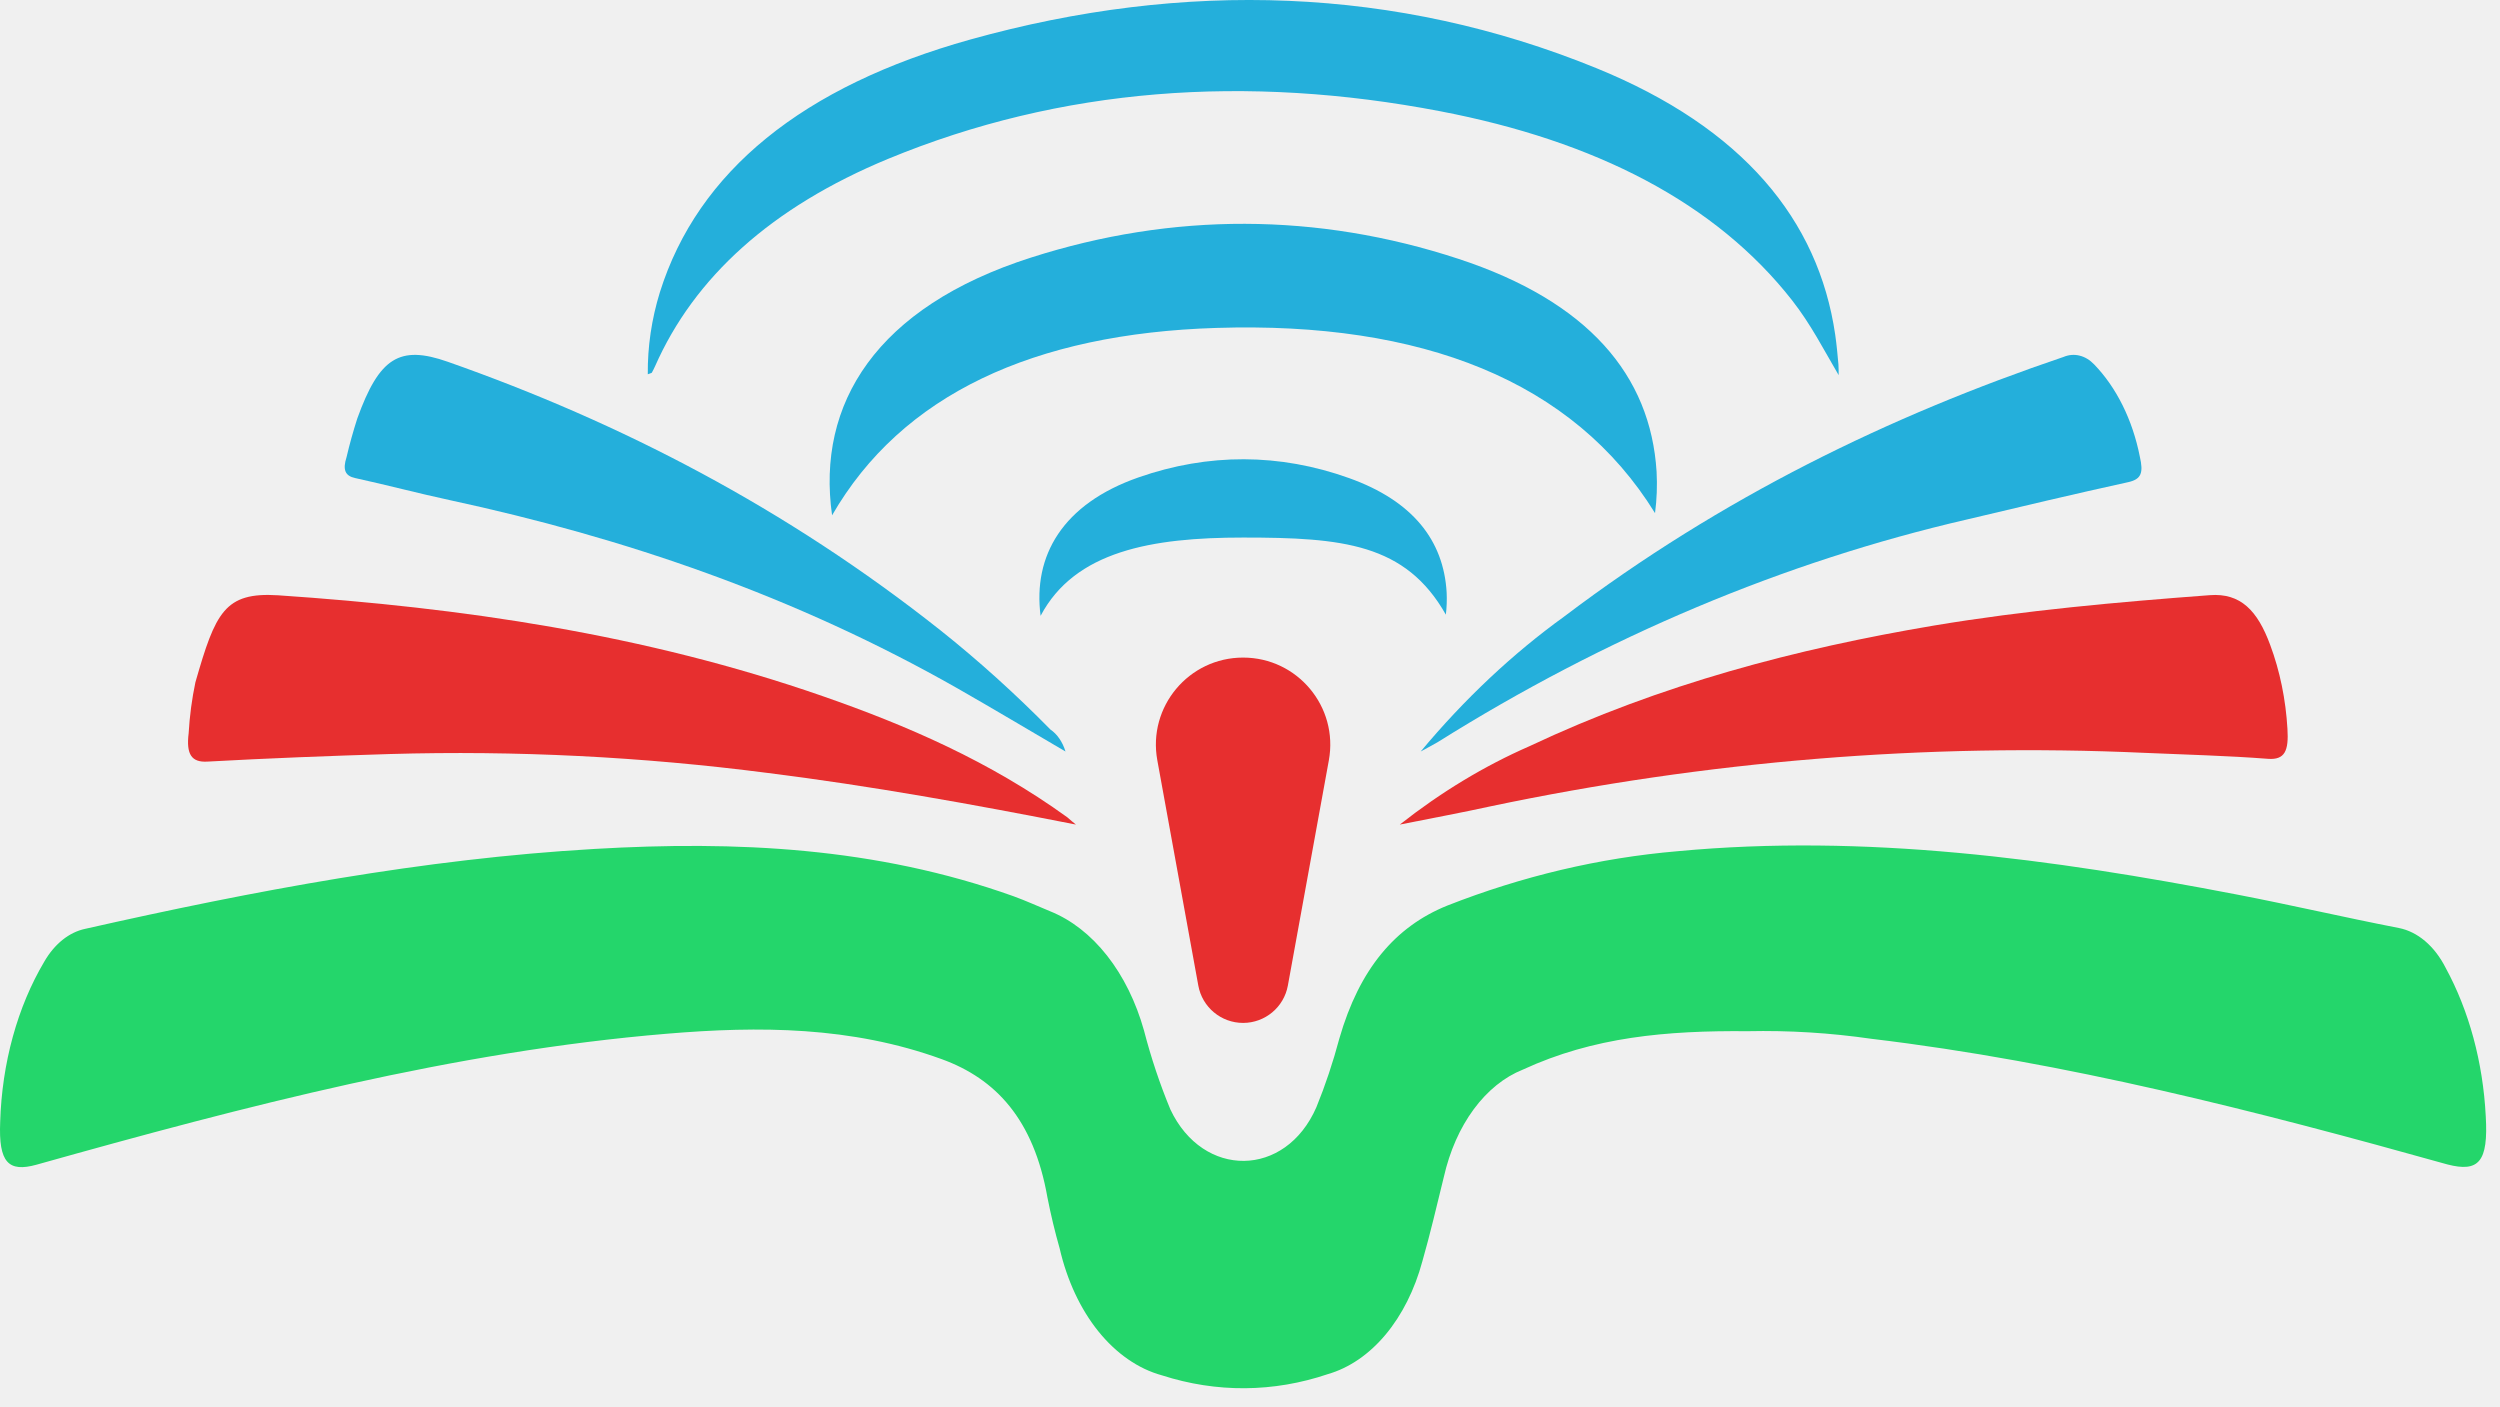
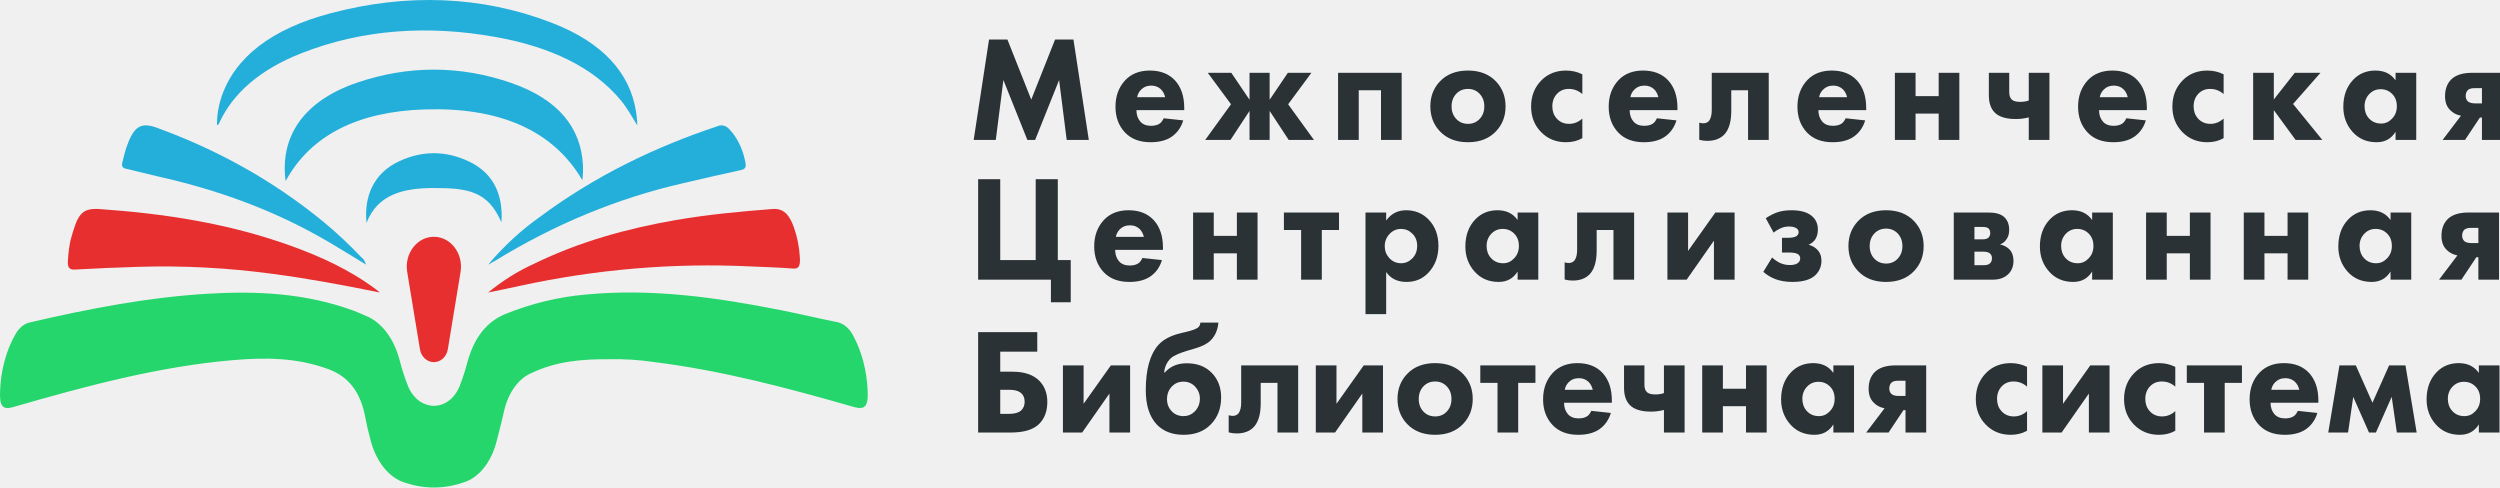
- <svg xmlns="http://www.w3.org/2000/svg" width="96" height="54" viewBox="0 0 96 54" fill="none">
-   <g clip-path="url(#clip0_324_1240)">
-     <path d="M67.109 39.598C63.986 39.57 61.192 39.82 58.48 41.072C57.77 41.354 57.12 41.878 56.59 42.597C56.06 43.316 55.667 44.208 55.444 45.192C55.175 46.286 54.92 47.384 54.618 48.437C54.324 49.526 53.838 50.494 53.204 51.252C52.571 52.008 51.81 52.529 50.994 52.765C48.9 53.474 46.715 53.489 44.615 52.812C43.709 52.563 42.867 51.979 42.176 51.122C41.486 50.264 40.973 49.164 40.69 47.936C40.508 47.298 40.352 46.646 40.222 45.985C39.694 42.977 38.231 41.424 36.166 40.673C32.689 39.408 29.148 39.398 25.61 39.695C17.436 40.376 9.412 42.476 1.404 44.724C0.323 45.025 -0.059 44.64 0.007 43.083C0.074 40.828 0.669 38.666 1.7 36.928C2.092 36.247 2.654 35.797 3.273 35.667C9.757 34.203 16.258 32.979 22.829 32.599C28.252 32.284 33.631 32.525 38.921 34.416C39.395 34.588 39.86 34.801 40.331 34.995C41.142 35.322 41.888 35.904 42.512 36.697C43.136 37.49 43.621 38.473 43.929 39.57C44.202 40.622 44.542 41.638 44.944 42.606C46.199 45.262 49.364 45.238 50.549 42.518C50.894 41.672 51.189 40.788 51.432 39.876C52.202 37.206 53.579 35.584 55.567 34.778C58.454 33.643 61.42 32.943 64.415 32.687C71.622 32.011 78.77 32.975 85.902 34.351C87.976 34.75 90.04 35.232 92.115 35.635C92.473 35.705 92.818 35.877 93.127 36.14C93.436 36.403 93.704 36.752 93.913 37.165C94.812 38.814 95.347 40.793 95.453 42.861C95.556 44.617 95.184 45.025 93.983 44.715C86.659 42.666 79.315 40.78 71.861 39.89C70.283 39.662 68.696 39.564 67.109 39.598Z" fill="#24D66B" />
-     <path d="M53.752 31.664C55.333 30.418 57.004 29.409 58.734 28.653C63.781 26.273 68.98 24.912 74.252 24.023C77.773 23.434 81.308 23.121 84.849 22.855C86.041 22.761 86.692 23.453 87.174 24.762C87.548 25.764 87.773 26.861 87.838 27.989C87.889 28.821 87.746 29.186 87.094 29.139C85.52 29.017 83.939 28.98 82.361 28.91C73.951 28.528 65.534 29.217 57.213 30.968C56.154 31.201 55.04 31.407 53.752 31.664Z" fill="#E72F2F" />
-     <path d="M41.316 31.664C37.37 30.887 33.428 30.176 29.468 29.68C24.648 29.057 19.808 28.815 14.969 28.955C12.632 29.027 10.295 29.117 7.958 29.246C7.361 29.279 7.144 28.974 7.244 28.159C7.282 27.494 7.369 26.837 7.504 26.198C8.272 23.522 8.623 22.73 10.676 22.859C17.727 23.336 24.721 24.343 31.591 26.732C34.827 27.858 38.005 29.232 40.989 31.388C41.096 31.483 41.206 31.578 41.316 31.664Z" fill="#E72F2F" />
-     <path d="M40.915 28.858C39.505 28.032 38.158 27.229 36.802 26.453C30.521 22.876 23.968 20.648 17.258 19.202C16.049 18.942 14.85 18.622 13.64 18.358C13.248 18.275 13.155 18.034 13.306 17.559C13.425 17.052 13.564 16.554 13.721 16.067C14.565 13.73 15.342 13.242 17.188 13.89C23.824 16.222 30.186 19.508 36.125 24.213C37.58 25.372 38.986 26.641 40.336 28.014C40.598 28.191 40.803 28.491 40.915 28.858Z" fill="#24AFDB" />
-     <path d="M54.554 28.858C56.235 26.842 58.088 25.1 60.073 23.669C66.11 19.099 72.557 15.97 79.243 13.705C79.441 13.622 79.652 13.605 79.856 13.656C80.061 13.706 80.253 13.823 80.417 13.995C81.274 14.882 81.891 16.125 82.169 17.532C82.31 18.148 82.236 18.402 81.722 18.515C79.657 18.968 77.598 19.457 75.54 19.946C68.509 21.57 61.67 24.447 55.203 28.501C54.977 28.632 54.766 28.741 54.554 28.858Z" fill="#24AFDB" />
-     <path d="M70.604 14.405C70.039 13.442 69.541 12.459 68.82 11.537C65.88 7.781 61.265 5.414 55.3 4.271C47.874 2.848 40.741 3.357 34.104 6.1C29.617 7.957 26.657 10.654 25.152 14.069C25.116 14.15 25.073 14.232 25.03 14.311C25.022 14.324 24.988 14.329 24.875 14.373C24.865 13.315 25.02 12.259 25.339 11.224C26.797 6.575 30.835 3.31 37.266 1.516C45.487 -0.777 53.614 -0.514 61.291 2.613C66.927 4.908 69.826 8.444 70.471 12.844C70.526 13.226 70.561 13.608 70.596 13.994C70.604 14.128 70.604 14.267 70.604 14.405Z" fill="#24AFDB" />
-     <path d="M31.952 19.788C31.344 15.499 33.654 11.792 39.587 9.892C45.032 8.148 50.587 8.161 56.003 9.939C60.986 11.575 63.382 14.41 63.613 18.113C63.642 18.644 63.622 19.175 63.553 19.704C60.414 14.617 54.59 12.344 46.713 12.592C39.699 12.808 34.621 15.156 31.952 19.788Z" fill="#24AFDB" />
-     <path d="M39.959 23.648C39.66 21.344 40.797 19.353 43.719 18.332C46.4 17.395 49.136 17.403 51.803 18.358C54.257 19.236 55.436 20.759 55.551 22.748C55.565 23.033 55.555 23.319 55.521 23.603C53.975 20.87 51.55 20.642 47.735 20.642C44.225 20.642 41.273 21.16 39.959 23.648Z" fill="#24AFDB" />
-     <path d="M44.441 29.195C44.067 27.141 45.646 25.251 47.735 25.251C49.823 25.251 51.402 27.141 51.028 29.195L49.454 37.846C49.303 38.676 48.579 39.28 47.735 39.28C46.89 39.28 46.166 38.676 46.015 37.846L44.441 29.195Z" fill="#E72F2F" />
+ <svg xmlns="http://www.w3.org/2000/svg" width="200" height="39" viewBox="0 0 200 39" fill="none">
+   <g clip-path="url(#clip0_64_258)">
+     <path d="M48.799 28.738C46.528 28.717 44.496 28.905 42.525 29.841C42.008 30.052 41.536 30.445 41.15 30.983C40.765 31.521 40.479 32.188 40.317 32.925C40.121 33.744 39.935 34.566 39.716 35.353C39.502 36.169 39.149 36.894 38.688 37.46C38.227 38.027 37.674 38.416 37.081 38.593C35.558 39.123 33.97 39.135 32.443 38.628C31.784 38.442 31.171 38.005 30.669 37.363C30.167 36.721 29.794 35.898 29.588 34.979C29.456 34.501 29.342 34.014 29.248 33.518C28.864 31.267 27.8 30.105 26.299 29.543C23.77 28.596 21.195 28.589 18.623 28.811C12.679 29.321 6.844 30.892 1.021 32.575C0.235 32.8 -0.043 32.512 0.005 31.347C0.054 29.659 0.486 28.041 1.236 26.74C1.521 26.23 1.93 25.893 2.38 25.796C7.095 24.7 11.822 23.784 16.601 23.5C20.544 23.264 24.455 23.444 28.302 24.86C28.647 24.988 28.985 25.148 29.327 25.293C29.917 25.537 30.459 25.973 30.913 26.567C31.367 27.16 31.719 27.896 31.943 28.717C32.142 29.505 32.389 30.265 32.682 30.989C33.594 32.977 35.896 32.96 36.758 30.923C37.008 30.29 37.223 29.629 37.399 28.946C37.959 26.948 38.961 25.734 40.406 25.13C42.506 24.281 44.663 23.757 46.84 23.566C52.081 23.059 57.279 23.781 62.465 24.811C63.973 25.11 65.474 25.47 66.982 25.772C67.243 25.825 67.493 25.953 67.718 26.15C67.943 26.347 68.138 26.608 68.29 26.917C68.944 28.151 69.333 29.633 69.41 31.18C69.485 32.495 69.214 32.8 68.341 32.568C63.015 31.035 57.675 29.622 52.255 28.956C51.107 28.786 49.953 28.713 48.799 28.738Z" fill="#24D66B" />
+     <path d="M39.049 23.4C40.206 22.455 41.428 21.69 42.695 21.116C46.387 19.312 50.191 18.28 54.049 17.607C56.625 17.16 59.212 16.922 61.803 16.72C62.675 16.649 63.152 17.174 63.504 18.167C63.778 18.926 63.943 19.758 63.99 20.613C64.027 21.244 63.923 21.521 63.446 21.485C62.294 21.393 61.137 21.365 59.982 21.311C53.829 21.022 47.67 21.544 41.581 22.871C40.806 23.049 39.992 23.205 39.049 23.4Z" fill="#E72F2F" />
+     <path d="M30.372 23.4C27.485 22.81 24.6 22.271 21.703 21.895C18.176 21.423 14.634 21.239 11.094 21.346C9.384 21.4 7.674 21.468 5.964 21.566C5.527 21.591 5.368 21.36 5.441 20.742C5.469 20.238 5.533 19.739 5.632 19.255C6.193 17.227 6.45 16.626 7.952 16.724C13.111 17.085 18.229 17.849 23.256 19.66C25.623 20.514 27.949 21.555 30.133 23.19C30.211 23.262 30.291 23.334 30.372 23.4Z" fill="#E72F2F" />
+     <path d="M29.287 21.171C28.292 20.567 27.342 19.979 26.385 19.412C21.954 16.794 17.332 15.165 12.598 14.107C11.745 13.916 10.899 13.683 10.046 13.489C9.77 13.429 9.703 13.252 9.81 12.905C9.894 12.534 9.992 12.169 10.103 11.813C10.698 10.104 11.247 9.746 12.549 10.22C17.23 11.926 21.718 14.33 25.907 17.772C26.933 18.62 27.925 19.549 28.878 20.553C29.062 20.683 29.208 20.902 29.287 21.171Z" fill="#24AFDB" />
+     <path d="M39.049 21.171C40.301 19.696 41.68 18.422 43.158 17.374C47.653 14.031 52.454 11.742 57.432 10.085C57.58 10.025 57.737 10.012 57.889 10.049C58.041 10.086 58.185 10.171 58.307 10.297C58.945 10.946 59.404 11.856 59.611 12.885C59.717 13.336 59.661 13.521 59.278 13.604C57.741 13.935 56.208 14.293 54.675 14.651C49.44 15.839 44.347 17.944 39.532 20.909C39.364 21.006 39.206 21.085 39.049 21.171Z" fill="#24AFDB" />
+     <path d="M50.981 10.029C50.566 9.358 50.2 8.674 49.67 8.031C47.508 5.417 44.114 3.769 39.728 2.973C34.267 1.983 29.023 2.337 24.142 4.247C20.843 5.539 18.666 7.417 17.559 9.794C17.533 9.851 17.501 9.908 17.47 9.963C17.464 9.972 17.439 9.975 17.356 10.006C17.348 9.27 17.463 8.535 17.697 7.814C18.769 4.577 21.738 2.304 26.468 1.055C32.512 -0.541 38.488 -0.358 44.134 1.819C48.278 3.417 50.409 5.878 50.884 8.942C50.925 9.207 50.95 9.474 50.976 9.742C50.981 9.836 50.981 9.932 50.981 10.029Z" fill="#24AFDB" />
+     <path d="M22.85 14.486C22.393 11.07 24.128 8.117 28.586 6.605C32.675 5.215 36.849 5.226 40.917 6.642C44.66 7.945 46.459 10.202 46.633 13.152C46.655 13.575 46.64 13.998 46.588 14.419C44.23 10.367 39.856 8.557 33.939 8.755C28.669 8.927 24.855 10.797 22.85 14.486Z" fill="#24AFDB" />
+     <path d="M29.319 17.828C29.112 15.694 29.9 13.848 31.926 12.903C33.785 12.034 35.682 12.041 37.531 12.926C39.233 13.74 40.051 15.151 40.13 16.995C40.14 17.259 40.133 17.523 40.109 17.787C39.038 15.254 37.356 15.043 34.711 15.043C32.277 15.043 30.23 15.523 29.319 17.828Z" fill="#24AFDB" />
+     <path d="M32.577 21.762C32.334 20.294 33.357 18.943 34.71 18.943C36.064 18.943 37.086 20.294 36.844 21.762L35.825 27.946C35.727 28.54 35.258 28.971 34.71 28.971C34.163 28.971 33.694 28.54 33.596 27.946L32.577 21.762Z" fill="#E72F2F" />
+     <path d="M79.663 11.197H77.894L79.123 3.162H80.593L82.5 7.969L84.406 3.162H85.876L87.105 11.197H85.336L84.728 6.403L82.81 11.197H82.19L80.272 6.403L79.663 11.197ZM90.972 7.776H93.212C93.151 7.519 93.04 7.31 92.879 7.149C92.672 6.949 92.412 6.848 92.098 6.848C91.761 6.848 91.482 6.965 91.26 7.198C91.106 7.366 91.011 7.559 90.972 7.776ZM94.739 8.631V8.812H90.915C90.915 9.181 91.018 9.486 91.225 9.727C91.424 9.952 91.707 10.065 92.075 10.065C92.35 10.065 92.573 10.012 92.741 9.908C92.871 9.836 92.99 9.687 93.097 9.462L94.659 9.631C94.483 10.217 94.154 10.667 93.671 10.98C93.25 11.245 92.71 11.378 92.052 11.378C91.179 11.378 90.498 11.121 90.008 10.607C89.495 10.069 89.238 9.378 89.238 8.535C89.238 7.683 89.499 6.977 90.019 6.415C90.509 5.901 91.164 5.644 91.983 5.644C92.848 5.644 93.526 5.913 94.016 6.451C94.498 6.989 94.739 7.716 94.739 8.631ZM99.963 5.824H101.571V7.981L103.029 5.824H104.913L103.052 8.342L105.12 11.197H103.098L101.571 8.872V11.197H99.963V8.872L98.436 11.197H96.414L98.482 8.342L96.621 5.824H98.505L99.963 7.981V5.824ZM107.046 11.197V5.824H112.133V11.197H110.48V7.222H108.7V11.197H107.046ZM119.675 6.511C120.188 7.049 120.445 7.716 120.445 8.511C120.445 9.306 120.188 9.972 119.675 10.51C119.124 11.088 118.377 11.378 117.436 11.378C116.494 11.378 115.747 11.088 115.196 10.51C114.683 9.972 114.427 9.306 114.427 8.511C114.427 7.716 114.683 7.049 115.196 6.511C115.747 5.933 116.494 5.644 117.436 5.644C118.377 5.644 119.124 5.933 119.675 6.511ZM118.366 7.499C118.121 7.242 117.811 7.113 117.436 7.113C117.061 7.113 116.75 7.242 116.505 7.499C116.253 7.764 116.126 8.101 116.126 8.511C116.126 8.92 116.253 9.257 116.505 9.522C116.75 9.779 117.064 9.908 117.447 9.908C117.815 9.908 118.121 9.779 118.366 9.522C118.619 9.257 118.745 8.92 118.745 8.511C118.745 8.101 118.619 7.764 118.366 7.499ZM126.587 5.945V7.523C126.273 7.25 125.913 7.113 125.507 7.113C125.124 7.113 124.81 7.242 124.565 7.499C124.313 7.764 124.186 8.101 124.186 8.511C124.186 8.896 124.301 9.217 124.531 9.474C124.783 9.763 125.117 9.908 125.53 9.908C125.92 9.908 126.273 9.767 126.587 9.486V11.052C126.211 11.269 125.775 11.378 125.277 11.378C124.481 11.378 123.819 11.108 123.29 10.57C122.755 10.024 122.487 9.342 122.487 8.523C122.487 7.671 122.77 6.965 123.336 6.403C123.849 5.897 124.5 5.644 125.289 5.644C125.748 5.644 126.181 5.744 126.587 5.945ZM130.43 7.776H132.669C132.608 7.519 132.497 7.31 132.336 7.149C132.129 6.949 131.869 6.848 131.555 6.848C131.218 6.848 130.939 6.965 130.717 7.198C130.564 7.366 130.468 7.559 130.43 7.776ZM134.197 8.631V8.812H130.372C130.372 9.181 130.476 9.486 130.682 9.727C130.881 9.952 131.165 10.065 131.532 10.065C131.808 10.065 132.03 10.012 132.198 9.908C132.328 9.836 132.447 9.687 132.554 9.462L134.116 9.631C133.94 10.217 133.611 10.667 133.128 10.98C132.707 11.245 132.168 11.378 131.509 11.378C130.636 11.378 129.955 11.121 129.465 10.607C128.952 10.069 128.695 9.378 128.695 8.535C128.695 7.683 128.956 6.977 129.476 6.415C129.966 5.901 130.621 5.644 131.44 5.644C132.305 5.644 132.983 5.913 133.473 6.451C133.955 6.989 134.197 7.716 134.197 8.631ZM141.499 5.824V11.197H139.846V7.222H138.502V8.872C138.502 9.691 138.333 10.301 137.997 10.703C137.667 11.08 137.197 11.269 136.584 11.269C136.362 11.269 136.148 11.241 135.941 11.185V9.812C136.293 9.916 136.557 9.864 136.733 9.655C136.871 9.462 136.94 9.177 136.94 8.8V5.824H141.499ZM145.529 7.776H147.768C147.707 7.519 147.596 7.31 147.435 7.149C147.228 6.949 146.968 6.848 146.654 6.848C146.317 6.848 146.038 6.965 145.816 7.198C145.663 7.366 145.567 7.559 145.529 7.776ZM149.296 8.631V8.812H145.471C145.471 9.181 145.575 9.486 145.781 9.727C145.98 9.952 146.264 10.065 146.631 10.065C146.907 10.065 147.129 10.012 147.297 9.908C147.428 9.836 147.546 9.687 147.653 9.462L149.215 9.631C149.039 10.217 148.71 10.667 148.228 10.98C147.807 11.245 147.267 11.378 146.608 11.378C145.735 11.378 145.054 11.121 144.564 10.607C144.051 10.069 143.795 9.378 143.795 8.535C143.795 7.683 144.055 6.977 144.576 6.415C145.066 5.901 145.72 5.644 146.539 5.644C147.405 5.644 148.082 5.913 148.572 6.451C149.054 6.989 149.296 7.716 149.296 8.631ZM151.591 11.197V5.824H153.245V7.691H155.094V5.824H156.747V11.197H155.094V9.089H153.245V11.197H151.591ZM162.301 11.197V9.39C161.964 9.478 161.619 9.522 161.267 9.522C160.486 9.522 159.924 9.35 159.579 9.004C159.265 8.691 159.108 8.23 159.108 7.619V5.824H160.739V7.378C160.739 7.643 160.808 7.84 160.946 7.969C161.076 8.089 161.298 8.149 161.612 8.149C161.872 8.149 162.102 8.113 162.301 8.041V5.824H163.955V11.197H162.301ZM167.981 7.776H170.22C170.159 7.519 170.048 7.31 169.887 7.149C169.68 6.949 169.42 6.848 169.106 6.848C168.769 6.848 168.49 6.965 168.268 7.198C168.115 7.366 168.019 7.559 167.981 7.776ZM171.748 8.631V8.812H167.923C167.923 9.181 168.027 9.486 168.233 9.727C168.433 9.952 168.716 10.065 169.083 10.065C169.359 10.065 169.581 10.012 169.749 9.908C169.88 9.836 169.998 9.687 170.105 9.462L171.667 9.631C171.491 10.217 171.162 10.667 170.68 10.98C170.259 11.245 169.719 11.378 169.06 11.378C168.188 11.378 167.506 11.121 167.016 10.607C166.503 10.069 166.247 9.378 166.247 8.535C166.247 7.683 166.507 6.977 167.028 6.415C167.518 5.901 168.172 5.644 168.991 5.644C169.857 5.644 170.534 5.913 171.024 6.451C171.506 6.989 171.748 7.716 171.748 8.631ZM177.89 5.945V7.523C177.576 7.25 177.216 7.113 176.811 7.113C176.428 7.113 176.114 7.242 175.869 7.499C175.616 7.764 175.49 8.101 175.49 8.511C175.49 8.896 175.605 9.217 175.835 9.474C176.087 9.763 176.42 9.908 176.834 9.908C177.224 9.908 177.576 9.767 177.89 9.486V11.052C177.515 11.269 177.079 11.378 176.581 11.378C175.785 11.378 175.122 11.108 174.594 10.57C174.058 10.024 173.79 9.342 173.79 8.523C173.79 7.671 174.074 6.965 174.64 6.403C175.153 5.897 175.804 5.644 176.592 5.644C177.052 5.644 177.484 5.744 177.89 5.945ZM180.252 11.197V5.824H181.906V7.956L183.583 5.824H185.638L183.445 8.318L185.788 11.197H183.652L181.906 8.812V11.197H180.252ZM191.645 6.427V5.824H193.299V11.197H191.645V10.546C191.301 11.101 190.795 11.378 190.129 11.378C189.341 11.378 188.701 11.104 188.211 10.558C187.714 10.004 187.465 9.334 187.465 8.547C187.465 7.655 187.729 6.933 188.257 6.378C188.724 5.889 189.318 5.644 190.037 5.644C190.742 5.644 191.278 5.905 191.645 6.427ZM190.451 7.137C190.091 7.137 189.788 7.266 189.543 7.523C189.291 7.788 189.164 8.113 189.164 8.499C189.164 8.884 189.279 9.205 189.509 9.462C189.762 9.743 190.087 9.884 190.485 9.884C190.822 9.884 191.109 9.759 191.346 9.51C191.614 9.245 191.748 8.908 191.748 8.499C191.748 8.089 191.622 7.76 191.369 7.511C191.124 7.262 190.818 7.137 190.451 7.137ZM195.408 11.197L196.878 9.257C196.526 9.193 196.231 9.037 195.994 8.788C195.733 8.523 195.603 8.161 195.603 7.704C195.603 7.149 195.76 6.708 196.074 6.378C196.434 6.009 196.997 5.824 197.762 5.824H200.209V11.197H198.555V9.402H198.394L197.2 11.197H195.408ZM198.555 8.27V7.053H197.969C197.732 7.053 197.56 7.097 197.452 7.186C197.322 7.298 197.257 7.463 197.257 7.679C197.257 7.848 197.311 7.989 197.418 8.101C197.54 8.213 197.736 8.27 198.004 8.27H198.555ZM78.251 22.373V14.338H80.019V20.807H82.856V14.338H84.624V20.807H85.658V24.18H84.073V22.373H78.251ZM89.27 18.952H91.51C91.448 18.695 91.337 18.486 91.177 18.325C90.97 18.125 90.71 18.024 90.396 18.024C90.059 18.024 89.779 18.141 89.557 18.374C89.404 18.542 89.308 18.735 89.27 18.952ZM93.037 19.807V19.988H89.213C89.213 20.357 89.316 20.662 89.523 20.903C89.722 21.128 90.005 21.241 90.373 21.241C90.648 21.241 90.87 21.188 91.039 21.084C91.169 21.012 91.288 20.863 91.395 20.638L92.957 20.807C92.781 21.393 92.451 21.843 91.969 22.156C91.548 22.421 91.008 22.554 90.35 22.554C89.477 22.554 88.796 22.297 88.305 21.783C87.793 21.245 87.536 20.554 87.536 19.711C87.536 18.86 87.796 18.153 88.317 17.591C88.807 17.077 89.462 16.82 90.281 16.82C91.146 16.82 91.823 17.089 92.314 17.627C92.796 18.165 93.037 18.892 93.037 19.807ZM95.448 22.373V17H97.101V18.867H98.95V17H100.604V22.373H98.95V20.265H97.101V22.373H95.448ZM107.122 18.398H105.744V22.373H104.09V18.398H102.712V17H107.122V18.398ZM110.893 21.759V25.131H109.24V17H110.893V17.639C111.292 17.093 111.824 16.82 112.49 16.82C113.217 16.82 113.822 17.073 114.304 17.579C114.817 18.117 115.074 18.815 115.074 19.675C115.074 20.542 114.802 21.261 114.258 21.831C113.799 22.313 113.221 22.554 112.524 22.554C111.797 22.554 111.253 22.289 110.893 21.759ZM112.088 18.313C111.728 18.313 111.422 18.446 111.169 18.711C110.909 18.984 110.779 19.313 110.779 19.699C110.779 20.06 110.901 20.377 111.146 20.65C111.406 20.923 111.72 21.06 112.088 21.06C112.425 21.06 112.719 20.935 112.972 20.686C113.24 20.422 113.374 20.08 113.374 19.663C113.374 19.269 113.244 18.944 112.984 18.687C112.731 18.438 112.432 18.313 112.088 18.313ZM121.409 17.603V17H123.063V22.373H121.409V21.722C121.064 22.277 120.559 22.554 119.893 22.554C119.104 22.554 118.465 22.281 117.975 21.735C117.477 21.18 117.229 20.51 117.229 19.723C117.229 18.831 117.493 18.109 118.021 17.555C118.488 17.065 119.081 16.82 119.801 16.82C120.506 16.82 121.041 17.081 121.409 17.603ZM120.215 18.313C119.855 18.313 119.552 18.442 119.307 18.699C119.055 18.964 118.928 19.289 118.928 19.675C118.928 20.06 119.043 20.381 119.273 20.638C119.526 20.919 119.851 21.06 120.249 21.06C120.586 21.06 120.873 20.935 121.11 20.686C121.378 20.422 121.512 20.084 121.512 19.675C121.512 19.265 121.386 18.936 121.133 18.687C120.888 18.438 120.582 18.313 120.215 18.313ZM130.73 17V22.373H129.077V18.398H127.733V20.048C127.733 20.867 127.565 21.477 127.228 21.879C126.899 22.256 126.428 22.445 125.815 22.445C125.593 22.445 125.379 22.417 125.172 22.361V20.988C125.524 21.092 125.788 21.04 125.964 20.831C126.102 20.638 126.171 20.353 126.171 19.976V17H130.73ZM133.393 17H135.047V20.072L137.229 17H138.768V22.373H137.114V19.253L134.932 22.373H133.393V17ZM141.892 18.614L141.261 17.458C141.536 17.273 141.82 17.125 142.111 17.012C142.455 16.884 142.857 16.82 143.316 16.82C144.113 16.82 144.691 17.004 145.051 17.374C145.303 17.631 145.43 17.96 145.43 18.362C145.43 18.747 145.326 19.052 145.119 19.277C144.982 19.422 144.836 19.522 144.683 19.578C144.966 19.651 145.196 19.779 145.372 19.964C145.602 20.197 145.717 20.494 145.717 20.855C145.717 21.289 145.567 21.662 145.269 21.975C144.894 22.361 144.266 22.554 143.385 22.554C142.857 22.554 142.39 22.473 141.984 22.313C141.647 22.176 141.341 21.988 141.065 21.747L141.766 20.602C141.973 20.787 142.183 20.931 142.398 21.036C142.65 21.148 142.914 21.204 143.19 21.204C143.443 21.204 143.642 21.16 143.787 21.072C143.94 20.976 144.017 20.839 144.017 20.662C144.017 20.502 143.937 20.381 143.776 20.301C143.63 20.237 143.431 20.205 143.179 20.205H142.558V19.024H143.029C143.297 19.024 143.504 18.992 143.649 18.928C143.81 18.847 143.891 18.727 143.891 18.566C143.891 18.414 143.806 18.297 143.638 18.217C143.493 18.153 143.32 18.121 143.121 18.121C142.884 18.121 142.658 18.169 142.444 18.265C142.229 18.362 142.045 18.478 141.892 18.614ZM153.123 17.687C153.636 18.225 153.892 18.892 153.892 19.687C153.892 20.482 153.636 21.148 153.123 21.686C152.572 22.265 151.825 22.554 150.883 22.554C149.942 22.554 149.195 22.265 148.644 21.686C148.131 21.148 147.874 20.482 147.874 19.687C147.874 18.892 148.131 18.225 148.644 17.687C149.195 17.109 149.942 16.82 150.883 16.82C151.825 16.82 152.572 17.109 153.123 17.687ZM151.814 18.675C151.569 18.418 151.259 18.289 150.883 18.289C150.508 18.289 150.198 18.418 149.953 18.675C149.7 18.94 149.574 19.277 149.574 19.687C149.574 20.096 149.7 20.433 149.953 20.698C150.198 20.956 150.512 21.084 150.895 21.084C151.262 21.084 151.569 20.956 151.814 20.698C152.066 20.433 152.193 20.096 152.193 19.687C152.193 19.277 152.066 18.94 151.814 18.675ZM156.302 17H159.047C159.636 17 160.061 17.117 160.321 17.35C160.597 17.599 160.735 17.948 160.735 18.398C160.735 18.759 160.631 19.048 160.425 19.265C160.318 19.393 160.176 19.49 160 19.554C160.298 19.618 160.547 19.747 160.746 19.94C160.968 20.172 161.079 20.478 161.079 20.855C161.079 21.281 160.953 21.626 160.7 21.891C160.394 22.212 159.969 22.373 159.426 22.373H156.302V17ZM157.956 19.145H158.633C158.809 19.145 158.947 19.108 159.047 19.036C159.161 18.948 159.219 18.815 159.219 18.639C159.219 18.478 159.169 18.354 159.07 18.265C158.978 18.193 158.825 18.157 158.61 18.157H157.956V19.145ZM157.956 21.216H158.702C158.932 21.216 159.096 21.168 159.196 21.072C159.303 20.976 159.357 20.835 159.357 20.65C159.357 20.498 159.303 20.373 159.196 20.277C159.089 20.18 158.901 20.132 158.633 20.132H157.956V21.216ZM167.372 17.603V17H169.026V22.373H167.372V21.722C167.028 22.277 166.522 22.554 165.856 22.554C165.068 22.554 164.428 22.281 163.938 21.735C163.441 21.18 163.192 20.51 163.192 19.723C163.192 18.831 163.456 18.109 163.984 17.555C164.451 17.065 165.045 16.82 165.764 16.82C166.469 16.82 167.005 17.081 167.372 17.603ZM166.178 18.313C165.818 18.313 165.515 18.442 165.27 18.699C165.018 18.964 164.891 19.289 164.891 19.675C164.891 20.06 165.006 20.381 165.236 20.638C165.489 20.919 165.814 21.06 166.212 21.06C166.549 21.06 166.836 20.935 167.074 20.686C167.341 20.422 167.475 20.084 167.475 19.675C167.475 19.265 167.349 18.936 167.096 18.687C166.851 18.438 166.545 18.313 166.178 18.313ZM171.686 22.373V17H173.34V18.867H175.189V17H176.843V22.373H175.189V20.265H173.34V22.373H171.686ZM179.502 22.373V17H181.156V18.867H183.005V17H184.659V22.373H183.005V20.265H181.156V22.373H179.502ZM191.245 17.603V17H192.899V22.373H191.245V21.722C190.901 22.277 190.395 22.554 189.729 22.554C188.941 22.554 188.301 22.281 187.811 21.735C187.314 21.18 187.065 20.51 187.065 19.723C187.065 18.831 187.329 18.109 187.857 17.555C188.324 17.065 188.918 16.82 189.638 16.82C190.342 16.82 190.878 17.081 191.245 17.603ZM190.051 18.313C189.691 18.313 189.389 18.442 189.144 18.699C188.891 18.964 188.765 19.289 188.765 19.675C188.765 20.06 188.88 20.381 189.109 20.638C189.362 20.919 189.687 21.06 190.085 21.06C190.422 21.06 190.709 20.935 190.947 20.686C191.215 20.422 191.349 20.084 191.349 19.675C191.349 19.265 191.222 18.936 190.97 18.687C190.725 18.438 190.418 18.313 190.051 18.313ZM195.123 22.373L196.593 20.433C196.241 20.369 195.946 20.213 195.709 19.964C195.449 19.699 195.318 19.337 195.318 18.88C195.318 18.325 195.475 17.884 195.789 17.555C196.149 17.185 196.712 17 197.478 17H199.924V22.373H198.27V20.578H198.109L196.915 22.373H195.123ZM198.27 19.446V18.229H197.684C197.447 18.229 197.275 18.273 197.167 18.362C197.037 18.474 196.972 18.639 196.972 18.855C196.972 19.024 197.026 19.165 197.133 19.277C197.255 19.39 197.451 19.446 197.719 19.446H198.27ZM78.251 34.603V26.568H82.982V28.134H80.019V29.736H81.007C81.964 29.736 82.683 29.985 83.166 30.483C83.579 30.917 83.786 31.475 83.786 32.158C83.786 32.872 83.579 33.447 83.166 33.88C82.707 34.362 81.937 34.603 80.858 34.603H78.251ZM80.019 33.109H80.72C81.148 33.109 81.466 33.025 81.673 32.856C81.872 32.672 81.972 32.435 81.972 32.146C81.972 31.816 81.857 31.567 81.627 31.399C81.436 31.254 81.133 31.182 80.72 31.182H80.019V33.109ZM85.034 29.23H86.688V32.302L88.87 29.23H90.409V34.603H88.755V31.483L86.573 34.603H85.034V29.23ZM96.025 25.809H97.473C97.419 26.396 97.216 26.865 96.864 27.219C96.611 27.484 96.198 27.701 95.624 27.869L95.049 28.038C94.345 28.247 93.882 28.456 93.66 28.664C93.353 28.961 93.177 29.339 93.132 29.797H93.189C93.618 29.307 94.203 29.062 94.946 29.062C95.773 29.062 96.435 29.315 96.933 29.821C97.438 30.335 97.691 30.993 97.691 31.796C97.691 32.672 97.415 33.39 96.864 33.953C96.328 34.507 95.601 34.784 94.682 34.784C93.801 34.784 93.097 34.519 92.569 33.989C91.964 33.362 91.662 32.439 91.662 31.218C91.662 29.556 91.998 28.347 92.672 27.592C93.07 27.151 93.683 26.833 94.51 26.641L94.82 26.568C95.417 26.432 95.777 26.291 95.899 26.147C95.983 26.05 96.025 25.938 96.025 25.809ZM94.67 30.532C94.303 30.532 93.997 30.66 93.752 30.917C93.491 31.19 93.361 31.527 93.361 31.929C93.361 32.314 93.487 32.639 93.74 32.904C93.985 33.161 94.303 33.29 94.693 33.29C95.023 33.29 95.31 33.174 95.555 32.941C95.846 32.66 95.991 32.306 95.991 31.881C95.991 31.527 95.865 31.21 95.612 30.929C95.359 30.664 95.046 30.532 94.67 30.532ZM103.853 29.23V34.603H102.199V30.628H100.856V32.278C100.856 33.097 100.687 33.708 100.35 34.109C100.021 34.487 99.55 34.675 98.938 34.675C98.716 34.675 98.501 34.647 98.295 34.591V33.218C98.647 33.322 98.911 33.27 99.087 33.061C99.225 32.868 99.294 32.583 99.294 32.206V29.23H103.853ZM105.264 29.23H106.918V32.302L109.1 29.23H110.639V34.603H108.985V31.483L106.803 34.603H105.264V29.23ZM117.048 29.917C117.561 30.455 117.818 31.122 117.818 31.917C117.818 32.712 117.561 33.378 117.048 33.916C116.497 34.495 115.75 34.784 114.809 34.784C113.867 34.784 113.12 34.495 112.569 33.916C112.056 33.378 111.8 32.712 111.8 31.917C111.8 31.122 112.056 30.455 112.569 29.917C113.12 29.339 113.867 29.05 114.809 29.05C115.75 29.05 116.497 29.339 117.048 29.917ZM115.739 30.905C115.494 30.648 115.184 30.519 114.809 30.519C114.433 30.519 114.123 30.648 113.878 30.905C113.626 31.17 113.499 31.507 113.499 31.917C113.499 32.326 113.626 32.664 113.878 32.929C114.123 33.186 114.437 33.314 114.82 33.314C115.188 33.314 115.494 33.186 115.739 32.929C115.992 32.664 116.118 32.326 116.118 31.917C116.118 31.507 115.992 31.17 115.739 30.905ZM122.834 30.628H121.456V34.603H119.802V30.628H118.424V29.23H122.834V30.628ZM125.181 31.182H127.421C127.359 30.925 127.248 30.716 127.088 30.555C126.881 30.355 126.621 30.254 126.307 30.254C125.97 30.254 125.69 30.371 125.468 30.604C125.315 30.772 125.22 30.965 125.181 31.182ZM128.948 32.037V32.218H125.124C125.124 32.587 125.227 32.892 125.434 33.133C125.633 33.358 125.916 33.471 126.284 33.471C126.559 33.471 126.781 33.419 126.95 33.314C127.08 33.242 127.199 33.093 127.306 32.868L128.868 33.037C128.692 33.623 128.362 34.073 127.88 34.386C127.459 34.651 126.919 34.784 126.261 34.784C125.388 34.784 124.707 34.527 124.217 34.013C123.704 33.475 123.447 32.784 123.447 31.941C123.447 31.09 123.707 30.383 124.228 29.821C124.718 29.307 125.373 29.05 126.192 29.05C127.057 29.05 127.735 29.319 128.225 29.857C128.707 30.395 128.948 31.122 128.948 32.037ZM133.115 34.603V32.796C132.779 32.885 132.434 32.929 132.082 32.929C131.301 32.929 130.738 32.756 130.394 32.411C130.08 32.097 129.923 31.636 129.923 31.025V29.23H131.554V30.784C131.554 31.049 131.622 31.246 131.76 31.375C131.89 31.495 132.112 31.555 132.426 31.555C132.687 31.555 132.916 31.519 133.115 31.447V29.23H134.769V34.603H133.115ZM136.177 34.603V29.23H137.831V31.098H139.68V29.23H141.333V34.603H139.68V32.495H137.831V34.603H136.177ZM146.669 29.833V29.23H148.322V34.603H146.669V33.953C146.324 34.507 145.819 34.784 145.153 34.784C144.364 34.784 143.725 34.511 143.235 33.965C142.737 33.41 142.488 32.74 142.488 31.953C142.488 31.061 142.752 30.339 143.281 29.785C143.748 29.295 144.341 29.05 145.061 29.05C145.765 29.05 146.301 29.311 146.669 29.833ZM145.474 30.544C145.114 30.544 144.812 30.672 144.567 30.929C144.314 31.194 144.188 31.519 144.188 31.905C144.188 32.29 144.303 32.611 144.532 32.868C144.785 33.15 145.111 33.29 145.509 33.29C145.846 33.29 146.133 33.166 146.37 32.917C146.638 32.652 146.772 32.314 146.772 31.905C146.772 31.495 146.646 31.166 146.393 30.917C146.148 30.668 145.842 30.544 145.474 30.544ZM149.294 34.603L150.764 32.664C150.412 32.599 150.117 32.443 149.88 32.194C149.62 31.929 149.49 31.567 149.49 31.11C149.49 30.555 149.647 30.114 149.96 29.785C150.32 29.415 150.883 29.23 151.649 29.23H154.095V34.603H152.441V32.808H152.28L151.086 34.603H149.294ZM152.441 31.676V30.459H151.855C151.618 30.459 151.446 30.503 151.339 30.592C151.208 30.704 151.143 30.869 151.143 31.086C151.143 31.254 151.197 31.395 151.304 31.507C151.427 31.62 151.622 31.676 151.89 31.676H152.441ZM162.164 29.351V30.929C161.85 30.656 161.49 30.519 161.084 30.519C160.701 30.519 160.387 30.648 160.142 30.905C159.89 31.17 159.763 31.507 159.763 31.917C159.763 32.302 159.878 32.623 160.108 32.88C160.361 33.169 160.694 33.314 161.107 33.314C161.498 33.314 161.85 33.174 162.164 32.892V34.459C161.788 34.675 161.352 34.784 160.854 34.784C160.058 34.784 159.396 34.515 158.868 33.977C158.332 33.431 158.064 32.748 158.064 31.929C158.064 31.078 158.347 30.371 158.914 29.809C159.427 29.303 160.077 29.05 160.866 29.05C161.325 29.05 161.758 29.15 162.164 29.351ZM163.389 29.23H165.042V32.302L167.224 29.23H168.763V34.603H167.11V31.483L164.928 34.603H163.389V29.23ZM174.024 29.351V30.929C173.71 30.656 173.35 30.519 172.945 30.519C172.562 30.519 172.248 30.648 172.003 30.905C171.75 31.17 171.624 31.507 171.624 31.917C171.624 32.302 171.739 32.623 171.968 32.88C172.221 33.169 172.554 33.314 172.968 33.314C173.358 33.314 173.71 33.174 174.024 32.892V34.459C173.649 34.675 173.213 34.784 172.715 34.784C171.919 34.784 171.256 34.515 170.728 33.977C170.192 33.431 169.924 32.748 169.924 31.929C169.924 31.078 170.207 30.371 170.774 29.809C171.287 29.303 171.938 29.05 172.726 29.05C173.186 29.05 173.618 29.15 174.024 29.351ZM179.354 30.628H177.976V34.603H176.323V30.628H174.944V29.23H179.354V30.628ZM181.702 31.182H183.941C183.88 30.925 183.769 30.716 183.608 30.555C183.401 30.355 183.141 30.254 182.827 30.254C182.49 30.254 182.211 30.371 181.989 30.604C181.836 30.772 181.74 30.965 181.702 31.182ZM185.469 32.037V32.218H181.644C181.644 32.587 181.748 32.892 181.954 33.133C182.153 33.358 182.437 33.471 182.804 33.471C183.08 33.471 183.302 33.419 183.47 33.314C183.601 33.242 183.719 33.093 183.826 32.868L185.388 33.037C185.212 33.623 184.883 34.073 184.401 34.386C183.98 34.651 183.44 34.784 182.781 34.784C181.909 34.784 181.227 34.527 180.737 34.013C180.224 33.475 179.968 32.784 179.968 31.941C179.968 31.09 180.228 30.383 180.749 29.821C181.239 29.307 181.893 29.05 182.712 29.05C183.578 29.05 184.255 29.319 184.745 29.857C185.227 30.395 185.469 31.122 185.469 32.037ZM186.26 34.603L187.156 29.23H188.465L189.797 32.218L191.129 29.23H192.438L193.334 34.603H191.749L191.336 31.748L190.073 34.603H189.521L188.258 31.748L187.845 34.603H186.26ZM198.308 29.833V29.23H199.961V34.603H198.308V33.953C197.963 34.507 197.458 34.784 196.792 34.784C196.003 34.784 195.364 34.511 194.874 33.965C194.376 33.41 194.127 32.74 194.127 31.953C194.127 31.061 194.391 30.339 194.92 29.785C195.387 29.295 195.98 29.05 196.7 29.05C197.404 29.05 197.94 29.311 198.308 29.833ZM197.113 30.544C196.753 30.544 196.451 30.672 196.206 30.929C195.953 31.194 195.827 31.519 195.827 31.905C195.827 32.29 195.942 32.611 196.172 32.868C196.424 33.15 196.75 33.29 197.148 33.29C197.485 33.29 197.772 33.166 198.009 32.917C198.277 32.652 198.411 32.314 198.411 31.905C198.411 31.495 198.285 31.166 198.032 30.917C197.787 30.668 197.481 30.544 197.113 30.544Z" fill="#2A3235" />
  </g>
  <defs>
-     <clipPath id="clip0_324_1240">
-       <rect width="96" height="54" fill="white" />
+     <clipPath id="clip0_64_258">
+       <rect width="200" height="39" fill="white" />
    </clipPath>
  </defs>
</svg>
